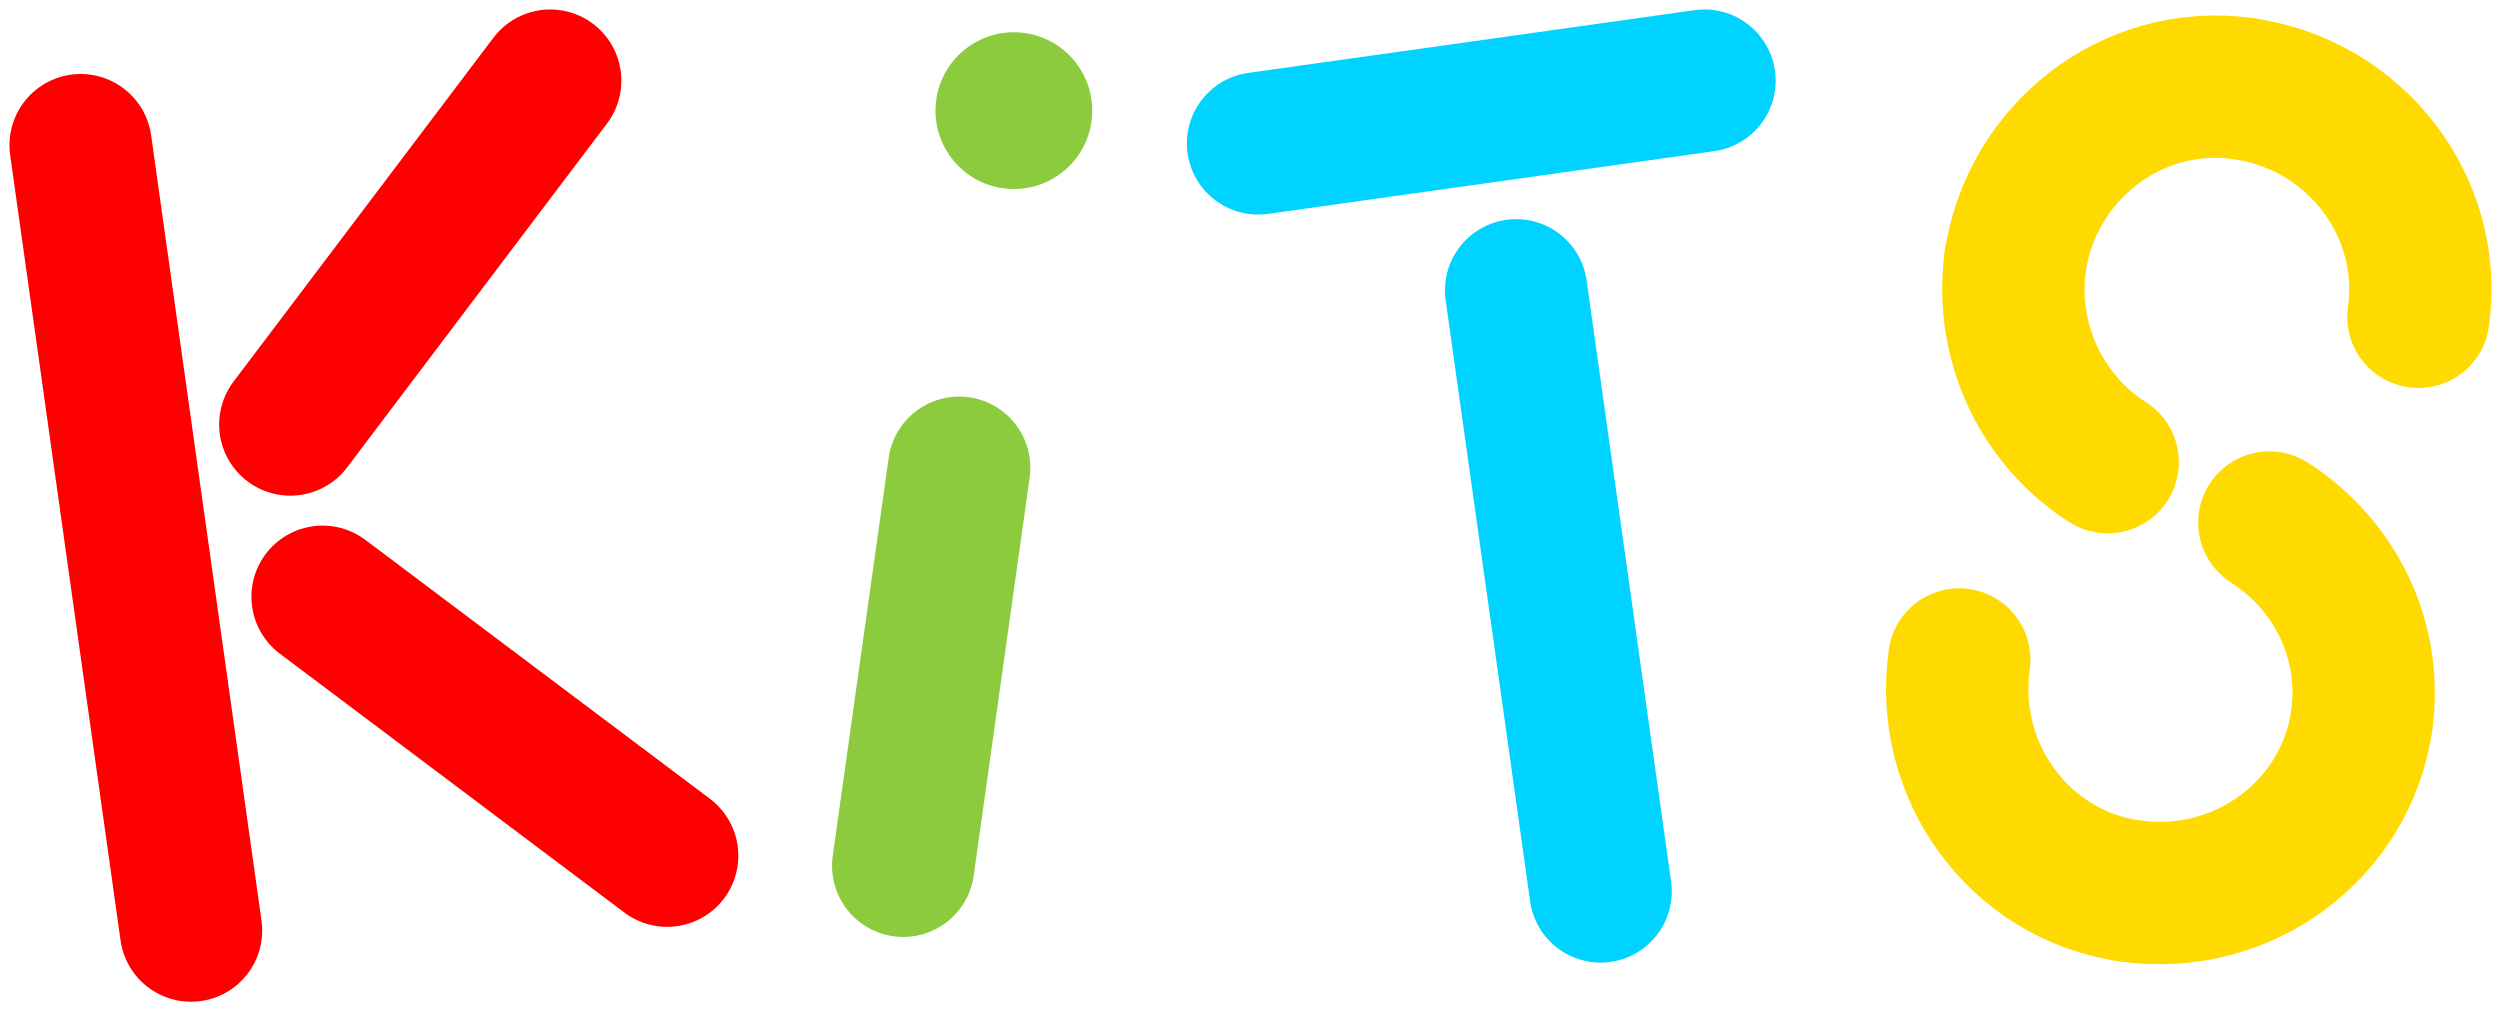
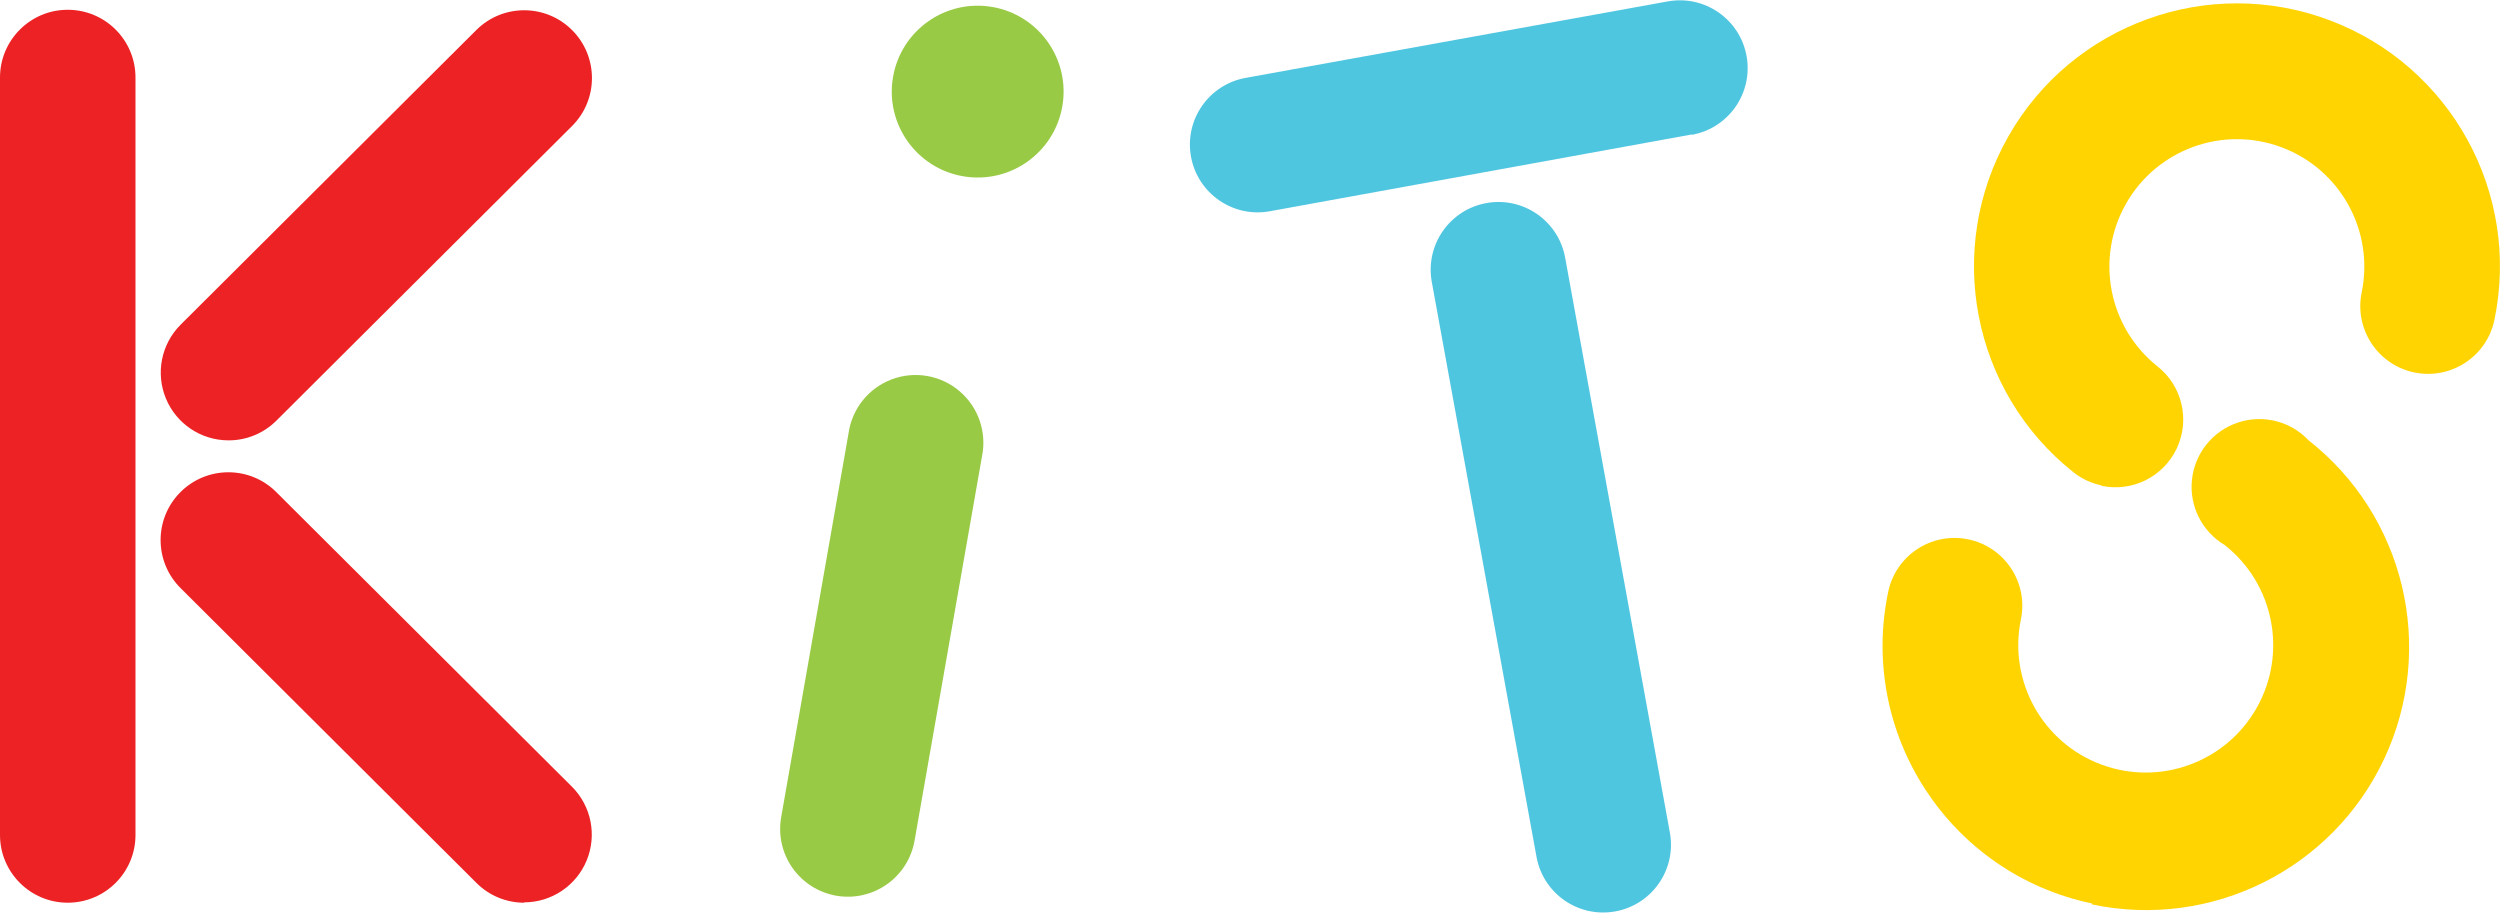
- <svg xmlns="http://www.w3.org/2000/svg" width="155px" height="63px" viewBox="0 0 155 63" version="1.1">
-   <defs />
-   <g id="Page-1" stroke="none" stroke-width="1" fill="none" fill-rule="evenodd">
-     <g id="Artboard">
-       <path d="M5,9 L11.844,57.695" id="Stroke-762" stroke="#FF0000" stroke-width="8.825" stroke-linecap="round" stroke-linejoin="round" />
-       <path d="M41.364,53.052 L20,37" id="Stroke-764" stroke="#FF0000" stroke-width="8.825" stroke-linecap="round" stroke-linejoin="round" />
-       <path d="M34.112,5 L18,26.319" id="Stroke-766" stroke="#FF0000" stroke-width="8.825" stroke-linecap="round" stroke-linejoin="round" />
-       <path d="M62.184,11.672 C64.842,12.046 67.299,10.194 67.672,7.536 C68.046,4.879 66.194,2.422 63.537,2.048 C60.879,1.674 58.422,3.526 58.048,6.184 C57.675,8.841 59.526,11.298 62.184,11.672" id="Fill-768" fill="#8BCB3D" />
-       <path d="M59.468,29 L56,53.678" id="Stroke-771" stroke="#8BCB3D" stroke-width="8.825" stroke-linecap="round" stroke-linejoin="round" />
-       <path d="M78,8.89 L105.678,5" id="Stroke-772" stroke="#00D3FF" stroke-width="8.825" stroke-linecap="round" stroke-linejoin="round" />
-       <path d="M94,18 L99.238,55.269" id="Stroke-773" stroke="#00D3FF" stroke-width="8.825" stroke-linecap="round" stroke-linejoin="round" />
-       <g id="Group-776" transform="translate(124, 5)">
-         <path d="M15.067,0.493 C8.232,-0.468 1.898,4.402 0.919,11.368" id="Fill-774" fill="#8BCB3D" />
-         <path d="M15.067,0.493 C8.232,-0.468 1.898,4.402 0.919,11.368" id="Stroke-775" stroke="#FFDA00" stroke-width="8.825" stroke-linecap="round" stroke-linejoin="round" />
-       </g>
-       <g id="Group-779" transform="translate(121, 40)">
-         <path d="M11.075,15.242 C4.24,14.281 -0.507,7.855 0.473,0.888" id="Fill-777" fill="#8BCB3D" />
-         <path d="M11.075,15.242 C4.24,14.281 -0.507,7.855 0.473,0.888" id="Stroke-778" stroke="#FFDA00" stroke-width="8.825" stroke-linecap="round" stroke-linejoin="round" />
-       </g>
-       <g id="Group-782" transform="translate(139, 5)">
-         <path d="M10.941,14.641 C11.901,7.806 7.033,1.472 0.066,0.493" id="Fill-780" fill="#8BCB3D" />
-         <path d="M10.941,14.641 C11.901,7.806 7.033,1.472 0.066,0.493" id="Stroke-781" stroke="#FFDA00" stroke-width="8.825" stroke-linecap="round" stroke-linejoin="round" />
-       </g>
-       <g id="Group-785" transform="translate(140, 32)">
-         <path d="M6.426,12.653 C7.125,7.679 4.737,2.97 0.699,0.397" id="Fill-783" fill="#8BCB3D" />
-         <path d="M6.426,12.653 C7.125,7.679 4.737,2.97 0.699,0.397" id="Stroke-784" stroke="#FFDA00" stroke-width="8.825" stroke-linecap="round" stroke-linejoin="round" />
-       </g>
-       <g id="Group-788" transform="translate(132, 44)">
-         <path d="M14.428,0.639 C13.468,7.474 7.041,12.221 0.074,11.241" id="Fill-786" fill="#8BCB3D" />
-         <path d="M14.428,0.639 C13.468,7.474 7.041,12.221 0.074,11.241" id="Stroke-787" stroke="#FFDA00" stroke-width="8.825" stroke-linecap="round" stroke-linejoin="round" />
-       </g>
-       <g id="Group-791" transform="translate(124, 16)">
-         <path d="M6.677,12.657 C2.628,10.083 0.234,5.238 0.956,0.098" id="Fill-789" fill="#8BCB3D" />
-         <path d="M6.677,12.657 C2.628,10.083 0.234,5.238 0.956,0.098" id="Stroke-790" stroke="#FFDA00" stroke-width="8.825" stroke-linecap="round" stroke-linejoin="round" />
-       </g>
-     </g>
-   </g>
+ <svg xmlns="http://www.w3.org/2000/svg" id="Ebene_1" data-name="Ebene 1" viewBox="0 0 71.59 26.13">
+   <defs>
+     <style>.cls-1{fill:#ed2224;}.cls-2{fill:none;stroke:#ffd400;stroke-linecap:round;stroke-linejoin:round;stroke-width:10.08px;}.cls-3{fill:#99ca45;}.cls-4{fill:#4fc6e0;}.cls-5{fill:#ffd400;}</style>
+   </defs>
+   <path class="cls-1" d="M22.4,44.14a1.94,1.94,0,0,1-1.94-1.94V20.51a1.94,1.94,0,1,1,3.88,0V42.2A1.94,1.94,0,0,1,22.4,44.14Z" transform="translate(-20.46 -18.29)" />
+   <path class="cls-1" d="M35.47,44.14a1.93,1.93,0,0,1-1.37-.57l-8.47-8.44a1.94,1.94,0,0,1,2.74-2.75l8.47,8.44a1.94,1.94,0,0,1-1.37,3.31Z" transform="translate(-20.46 -18.29)" />
+   <path class="cls-1" d="M27,30.9a1.94,1.94,0,0,1-1.37-3.31l8.47-8.44a1.94,1.94,0,0,1,2.74,2.75l-8.47,8.44A1.93,1.93,0,0,1,27,30.9Z" transform="translate(-20.46 -18.29)" />
+   <path class="cls-2" d="M71,30.27" transform="translate(-20.46 -18.29)" />
+   <circle class="cls-3" cx="48.45" cy="20.92" r="2.46" transform="translate(-0.98 46.73) rotate(-80.05)" />
+   <path class="cls-3" d="M44.41,43.94a1.94,1.94,0,0,1-1.58-2.25l1.93-11a1.94,1.94,0,1,1,3.82.67l-1.93,11A1.94,1.94,0,0,1,44.41,43.94Z" transform="translate(-20.46 -18.29)" />
+   <path class="cls-4" d="M68.91,22.14,56.82,24.34a1.94,1.94,0,0,1-.69-3.82l12.09-2.19a1.94,1.94,0,0,1,.69,3.82Z" transform="translate(-20.46 -18.29)" />
+   <path class="cls-4" d="M66.71,44.39a1.94,1.94,0,0,1-2.25-1.56l-3-16.47a1.94,1.94,0,1,1,3.82-.69l3,16.47A1.94,1.94,0,0,1,66.71,44.39Z" transform="translate(-20.46 -18.29)" />
+   <path class="cls-5" d="M80.64,32.19a1.93,1.93,0,0,1-.81-.38,7.53,7.53,0,1,1,12.06-4.36,1.94,1.94,0,1,1-3.8-.79,3.65,3.65,0,1,0-5.85,2.12,1.94,1.94,0,0,1-1.61,3.42Z" transform="translate(-20.46 -18.29)" />
+   <path class="cls-5" d="M80.36,44.16a7.54,7.54,0,0,1-5.83-8.92,1.94,1.94,0,1,1,3.8.79,3.65,3.65,0,1,0,5.84-2.13,1.94,1.94,0,1,1,2.4-3,7.53,7.53,0,0,1-6.2,13.29Z" transform="translate(-20.46 -18.29)" />
+   <path class="cls-2" d="M75.56,31.83" transform="translate(-20.46 -18.29)" />
</svg>
